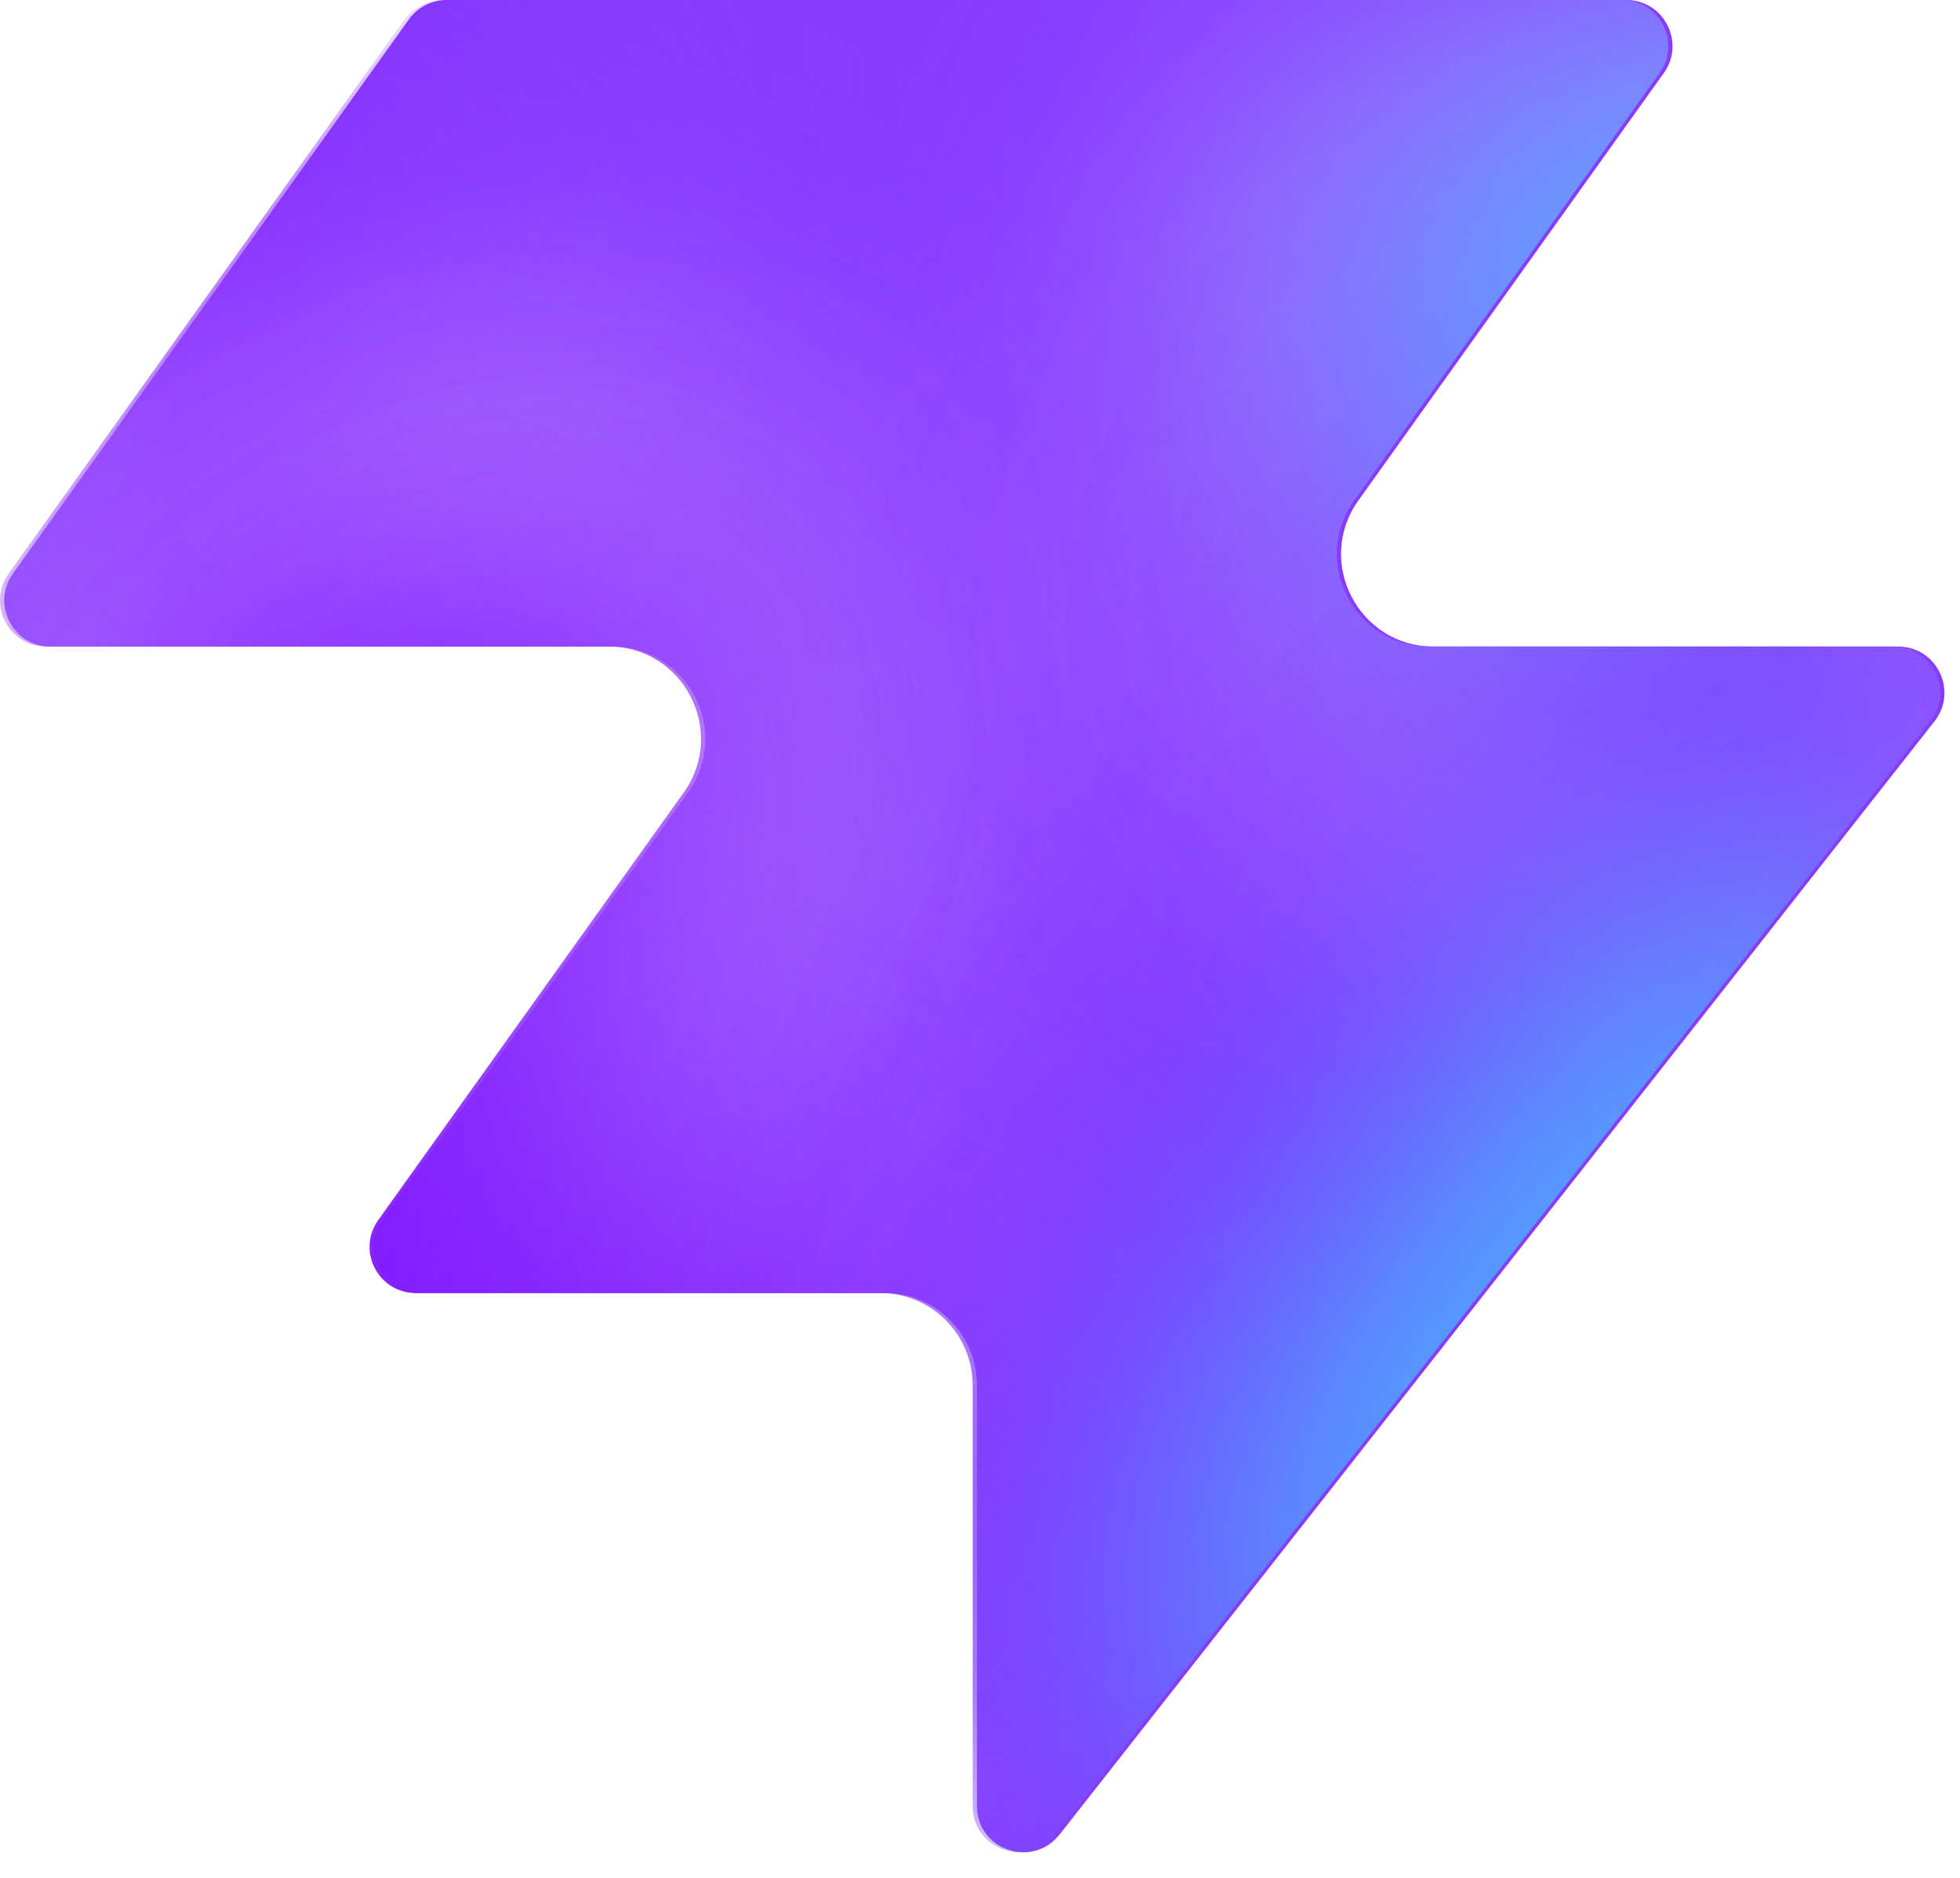
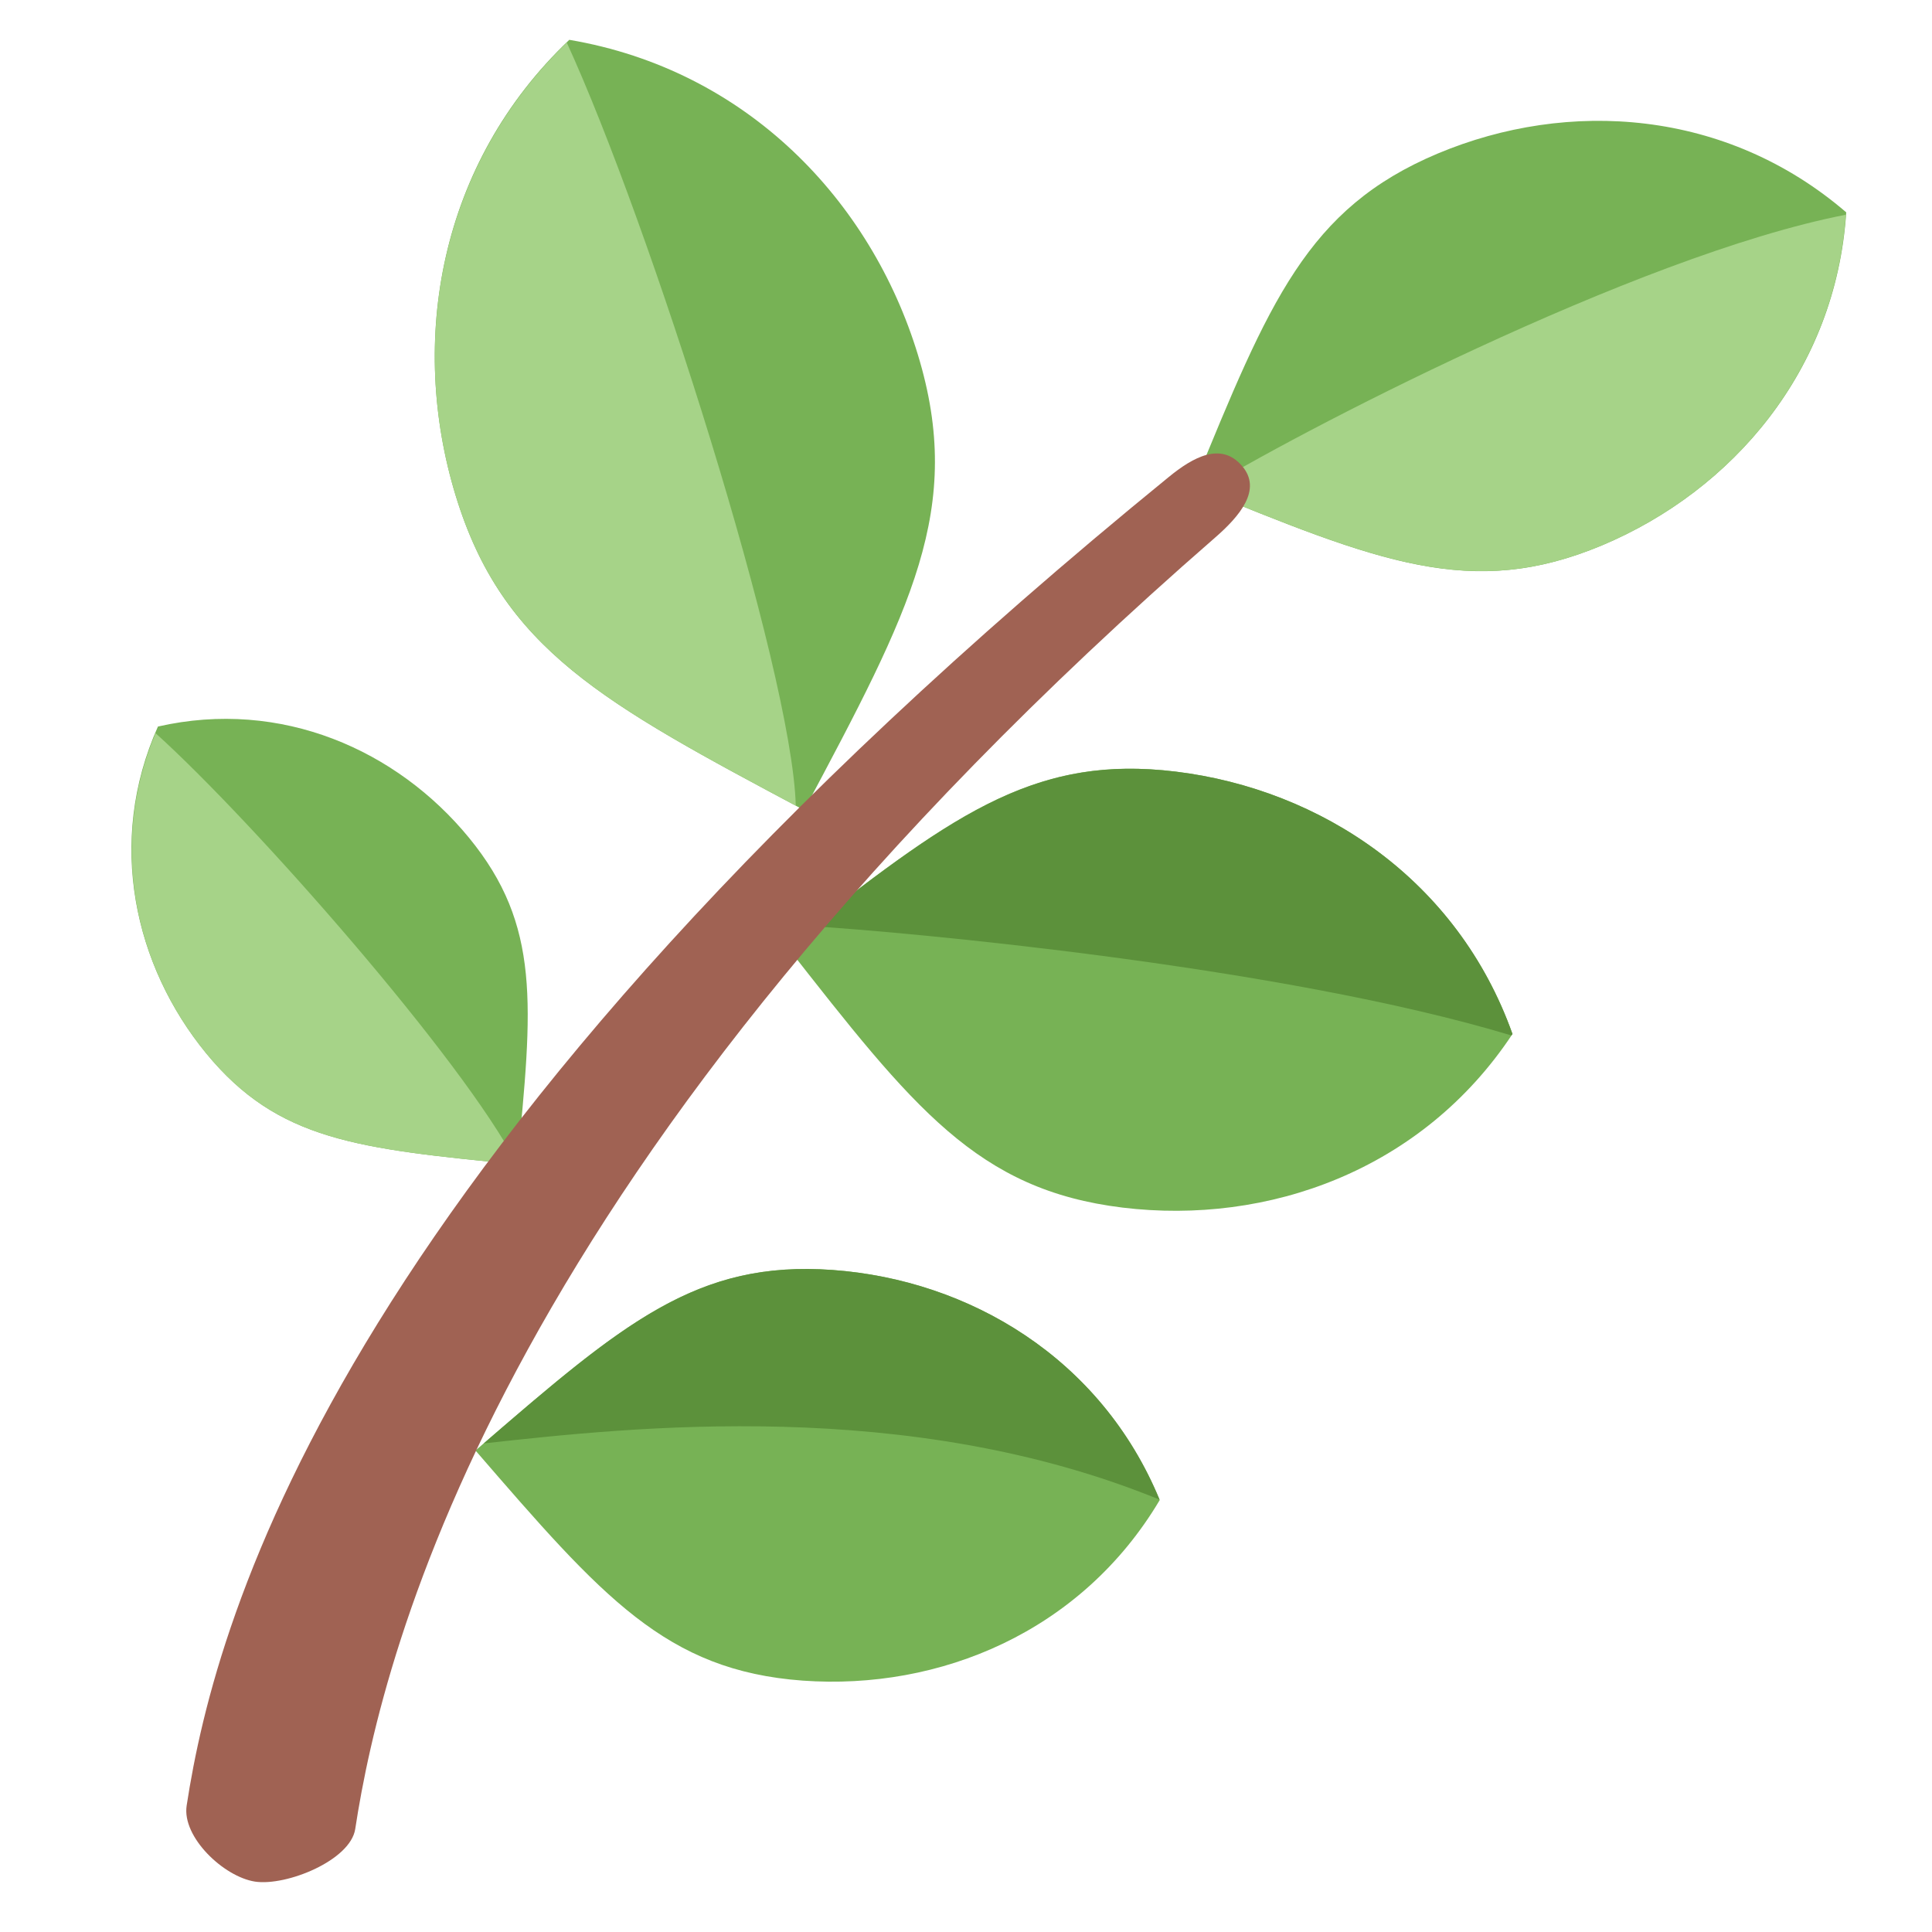
- <svg xmlns="http://www.w3.org/2000/svg" width="48" height="46" fill="none" viewBox="0 0 48 46">
-   <path fill="#863bff" d="M25.946 44.938c-.664.845-2.021.375-2.021-.698V33.937a2.26 2.26 0 0 0-2.262-2.262H10.287c-.92 0-1.456-1.04-.92-1.788l7.48-10.471c1.07-1.497 0-3.578-1.842-3.578H1.237c-.92 0-1.456-1.04-.92-1.788L10.013.474c.214-.297.556-.474.92-.474h28.894c.92 0 1.456 1.04.92 1.788l-7.48 10.471c-1.07 1.498 0 3.579 1.842 3.579h11.377c.943 0 1.473 1.088.89 1.83L25.947 44.94z" style="fill:#863bff;fill:color(display-p3 .525 .23 1);fill-opacity:1" />
-   <mask id="a" width="48" height="46" x="0" y="0" maskUnits="userSpaceOnUse" style="mask-type:alpha">
-     <path fill="#000" d="M25.842 44.938c-.664.844-2.021.375-2.021-.698V33.937a2.26 2.26 0 0 0-2.262-2.262H10.183c-.92 0-1.456-1.04-.92-1.788l7.48-10.471c1.07-1.498 0-3.579-1.842-3.579H1.133c-.92 0-1.456-1.04-.92-1.787L9.91.473c.214-.297.556-.474.92-.474h28.894c.92 0 1.456 1.04.92 1.788l-7.48 10.471c-1.07 1.498 0 3.578 1.842 3.578h11.377c.943 0 1.473 1.088.89 1.832L25.843 44.94z" style="fill:#000;fill-opacity:1" />
-   </mask>
-   <g mask="url(#a)">
-     <g filter="url(#b)">
-       <ellipse cx="5.508" cy="14.704" fill="#ede6ff" rx="5.508" ry="14.704" style="fill:#ede6ff;fill:color(display-p3 .927 .903 1);fill-opacity:1" transform="matrix(.00324 1 1 -.00324 -4.47 31.516)" />
-     </g>
-     <g filter="url(#c)">
-       <ellipse cx="10.399" cy="29.851" fill="#ede6ff" rx="10.399" ry="29.851" style="fill:#ede6ff;fill:color(display-p3 .927 .903 1);fill-opacity:1" transform="matrix(.00324 1 1 -.00324 -39.328 7.883)" />
-     </g>
-     <g filter="url(#d)">
-       <ellipse cx="5.508" cy="30.487" fill="#7e14ff" rx="5.508" ry="30.487" style="fill:#7e14ff;fill:color(display-p3 .492 .077 1);fill-opacity:1" transform="rotate(89.814 -25.913 -14.639)scale(1 -1)" />
-     </g>
-     <g filter="url(#e)">
-       <ellipse cx="5.508" cy="30.599" fill="#7e14ff" rx="5.508" ry="30.599" style="fill:#7e14ff;fill:color(display-p3 .492 .077 1);fill-opacity:1" transform="rotate(89.814 -32.644 -3.334)scale(1 -1)" />
-     </g>
-     <g filter="url(#f)">
-       <ellipse cx="5.508" cy="30.599" fill="#7e14ff" rx="5.508" ry="30.599" style="fill:#7e14ff;fill:color(display-p3 .492 .077 1);fill-opacity:1" transform="matrix(.00324 1 1 -.00324 -34.34 30.47)" />
-     </g>
-     <g filter="url(#g)">
-       <ellipse cx="14.072" cy="22.078" fill="#ede6ff" rx="14.072" ry="22.078" style="fill:#ede6ff;fill:color(display-p3 .927 .903 1);fill-opacity:1" transform="rotate(93.35 24.506 48.493)scale(-1 1)" />
-     </g>
-     <g filter="url(#h)">
-       <ellipse cx="3.47" cy="21.501" fill="#7e14ff" rx="3.47" ry="21.501" style="fill:#7e14ff;fill:color(display-p3 .492 .077 1);fill-opacity:1" transform="rotate(89.009 28.708 47.59)scale(-1 1)" />
-     </g>
-     <g filter="url(#i)">
-       <ellipse cx="3.47" cy="21.501" fill="#7e14ff" rx="3.47" ry="21.501" style="fill:#7e14ff;fill:color(display-p3 .492 .077 1);fill-opacity:1" transform="rotate(89.009 28.708 47.59)scale(-1 1)" />
-     </g>
-     <g filter="url(#j)">
-       <ellipse cx=".387" cy="8.972" fill="#7e14ff" rx="4.407" ry="29.108" style="fill:#7e14ff;fill:color(display-p3 .492 .077 1);fill-opacity:1" transform="rotate(39.51 .387 8.972)" />
-     </g>
-     <g filter="url(#k)">
-       <ellipse cx="47.523" cy="-6.092" fill="#7e14ff" rx="4.407" ry="29.108" style="fill:#7e14ff;fill:color(display-p3 .492 .077 1);fill-opacity:1" transform="rotate(37.892 47.523 -6.092)" />
-     </g>
-     <g filter="url(#l)">
-       <ellipse cx="41.412" cy="6.333" fill="#47bfff" rx="5.971" ry="9.665" style="fill:#47bfff;fill:color(display-p3 .28 .748 1);fill-opacity:1" transform="rotate(37.892 41.412 6.333)" />
-     </g>
-     <g filter="url(#m)">
-       <ellipse cx="-1.879" cy="38.332" fill="#7e14ff" rx="4.407" ry="29.108" style="fill:#7e14ff;fill:color(display-p3 .492 .077 1);fill-opacity:1" transform="rotate(37.892 -1.88 38.332)" />
-     </g>
-     <g filter="url(#n)">
-       <ellipse cx="-1.879" cy="38.332" fill="#7e14ff" rx="4.407" ry="29.108" style="fill:#7e14ff;fill:color(display-p3 .492 .077 1);fill-opacity:1" transform="rotate(37.892 -1.88 38.332)" />
-     </g>
-     <g filter="url(#o)">
-       <ellipse cx="35.651" cy="29.907" fill="#7e14ff" rx="4.407" ry="29.108" style="fill:#7e14ff;fill:color(display-p3 .492 .077 1);fill-opacity:1" transform="rotate(37.892 35.651 29.907)" />
-     </g>
-     <g filter="url(#p)">
-       <ellipse cx="38.418" cy="32.4" fill="#47bfff" rx="5.971" ry="15.297" style="fill:#47bfff;fill:color(display-p3 .28 .748 1);fill-opacity:1" transform="rotate(37.892 38.418 32.4)" />
-     </g>
-   </g>
-   <defs>
-     <filter id="b" width="60.045" height="41.654" x="-19.77" y="16.149" color-interpolation-filters="sRGB" filterUnits="userSpaceOnUse">
-       <feFlood flood-opacity="0" result="BackgroundImageFix" />
-       <feBlend in="SourceGraphic" in2="BackgroundImageFix" result="shape" />
-       <feGaussianBlur result="effect1_foregroundBlur_2002_17158" stdDeviation="7.659" />
-     </filter>
-     <filter id="c" width="90.34" height="51.437" x="-54.613" y="-7.533" color-interpolation-filters="sRGB" filterUnits="userSpaceOnUse">
-       <feFlood flood-opacity="0" result="BackgroundImageFix" />
-       <feBlend in="SourceGraphic" in2="BackgroundImageFix" result="shape" />
-       <feGaussianBlur result="effect1_foregroundBlur_2002_17158" stdDeviation="7.659" />
-     </filter>
-     <filter id="d" width="79.355" height="29.4" x="-49.64" y="2.03" color-interpolation-filters="sRGB" filterUnits="userSpaceOnUse">
-       <feFlood flood-opacity="0" result="BackgroundImageFix" />
-       <feBlend in="SourceGraphic" in2="BackgroundImageFix" result="shape" />
-       <feGaussianBlur result="effect1_foregroundBlur_2002_17158" stdDeviation="4.596" />
-     </filter>
-     <filter id="e" width="79.579" height="29.4" x="-45.045" y="20.029" color-interpolation-filters="sRGB" filterUnits="userSpaceOnUse">
-       <feFlood flood-opacity="0" result="BackgroundImageFix" />
-       <feBlend in="SourceGraphic" in2="BackgroundImageFix" result="shape" />
-       <feGaussianBlur result="effect1_foregroundBlur_2002_17158" stdDeviation="4.596" />
-     </filter>
-     <filter id="f" width="79.579" height="29.4" x="-43.513" y="21.178" color-interpolation-filters="sRGB" filterUnits="userSpaceOnUse">
-       <feFlood flood-opacity="0" result="BackgroundImageFix" />
-       <feBlend in="SourceGraphic" in2="BackgroundImageFix" result="shape" />
-       <feGaussianBlur result="effect1_foregroundBlur_2002_17158" stdDeviation="4.596" />
-     </filter>
-     <filter id="g" width="74.749" height="58.852" x="15.756" y="-17.901" color-interpolation-filters="sRGB" filterUnits="userSpaceOnUse">
-       <feFlood flood-opacity="0" result="BackgroundImageFix" />
-       <feBlend in="SourceGraphic" in2="BackgroundImageFix" result="shape" />
-       <feGaussianBlur result="effect1_foregroundBlur_2002_17158" stdDeviation="7.659" />
-     </filter>
-     <filter id="h" width="61.377" height="25.362" x="23.548" y="2.284" color-interpolation-filters="sRGB" filterUnits="userSpaceOnUse">
-       <feFlood flood-opacity="0" result="BackgroundImageFix" />
-       <feBlend in="SourceGraphic" in2="BackgroundImageFix" result="shape" />
-       <feGaussianBlur result="effect1_foregroundBlur_2002_17158" stdDeviation="4.596" />
-     </filter>
-     <filter id="i" width="61.377" height="25.362" x="23.548" y="2.284" color-interpolation-filters="sRGB" filterUnits="userSpaceOnUse">
-       <feFlood flood-opacity="0" result="BackgroundImageFix" />
-       <feBlend in="SourceGraphic" in2="BackgroundImageFix" result="shape" />
-       <feGaussianBlur result="effect1_foregroundBlur_2002_17158" stdDeviation="4.596" />
-     </filter>
-     <filter id="j" width="56.045" height="63.649" x="-27.636" y="-22.853" color-interpolation-filters="sRGB" filterUnits="userSpaceOnUse">
-       <feFlood flood-opacity="0" result="BackgroundImageFix" />
-       <feBlend in="SourceGraphic" in2="BackgroundImageFix" result="shape" />
-       <feGaussianBlur result="effect1_foregroundBlur_2002_17158" stdDeviation="4.596" />
-     </filter>
-     <filter id="k" width="54.814" height="64.646" x="20.116" y="-38.415" color-interpolation-filters="sRGB" filterUnits="userSpaceOnUse">
-       <feFlood flood-opacity="0" result="BackgroundImageFix" />
-       <feBlend in="SourceGraphic" in2="BackgroundImageFix" result="shape" />
-       <feGaussianBlur result="effect1_foregroundBlur_2002_17158" stdDeviation="4.596" />
-     </filter>
-     <filter id="l" width="33.541" height="35.313" x="24.641" y="-11.323" color-interpolation-filters="sRGB" filterUnits="userSpaceOnUse">
-       <feFlood flood-opacity="0" result="BackgroundImageFix" />
-       <feBlend in="SourceGraphic" in2="BackgroundImageFix" result="shape" />
-       <feGaussianBlur result="effect1_foregroundBlur_2002_17158" stdDeviation="4.596" />
-     </filter>
-     <filter id="m" width="54.814" height="64.646" x="-29.286" y="6.009" color-interpolation-filters="sRGB" filterUnits="userSpaceOnUse">
-       <feFlood flood-opacity="0" result="BackgroundImageFix" />
-       <feBlend in="SourceGraphic" in2="BackgroundImageFix" result="shape" />
-       <feGaussianBlur result="effect1_foregroundBlur_2002_17158" stdDeviation="4.596" />
-     </filter>
-     <filter id="n" width="54.814" height="64.646" x="-29.286" y="6.009" color-interpolation-filters="sRGB" filterUnits="userSpaceOnUse">
-       <feFlood flood-opacity="0" result="BackgroundImageFix" />
-       <feBlend in="SourceGraphic" in2="BackgroundImageFix" result="shape" />
-       <feGaussianBlur result="effect1_foregroundBlur_2002_17158" stdDeviation="4.596" />
-     </filter>
-     <filter id="o" width="54.814" height="64.646" x="8.244" y="-2.416" color-interpolation-filters="sRGB" filterUnits="userSpaceOnUse">
-       <feFlood flood-opacity="0" result="BackgroundImageFix" />
-       <feBlend in="SourceGraphic" in2="BackgroundImageFix" result="shape" />
-       <feGaussianBlur result="effect1_foregroundBlur_2002_17158" stdDeviation="4.596" />
-     </filter>
-     <filter id="p" width="39.409" height="43.623" x="18.713" y="10.588" color-interpolation-filters="sRGB" filterUnits="userSpaceOnUse">
-       <feFlood flood-opacity="0" result="BackgroundImageFix" />
-       <feBlend in="SourceGraphic" in2="BackgroundImageFix" result="shape" />
-       <feGaussianBlur result="effect1_foregroundBlur_2002_17158" stdDeviation="4.596" />
-     </filter>
-   </defs>
+ <svg xmlns="http://www.w3.org/2000/svg" viewBox="0 0 36 36">
+   <path fill="#77B255" d="M20.917 22.502c-2.706-.331-3.895-1.852-6.273-4.889 3.039-2.376 4.559-3.565 7.266-3.235 2.71.332 5.25 2.016 6.273 4.889-1.683 2.543-4.557 3.563-7.266 3.235zm-5.959 8.814c-2.549-.187-3.733-1.553-6.098-4.288 2.735-2.364 4.102-3.547 6.652-3.364 2.551.185 5.009 1.644 6.098 4.287-1.459 2.458-4.1 3.548-6.652 3.365zm-6.22-15.707c1.338 1.631 1.191 3.117.898 6.088-2.97-.294-4.456-.44-5.795-2.071-1.339-1.634-1.861-3.935-.898-6.088 2.301-.524 4.456.439 5.795 2.071zm21.116-5.448c-2.435 1.02-4.16.314-7.613-1.097 1.411-3.453 2.118-5.18 4.549-6.203 2.434-1.021 5.378-.826 7.612 1.096-.194 2.944-2.117 5.181-4.548 6.204zM17.103 6.608c.874 2.869-.124 4.742-2.119 8.488-3.745-1.996-5.619-2.994-6.494-5.864-.876-2.872-.315-6.18 2.118-8.49 3.308.561 5.619 2.993 6.495 5.866z" />
+   <path fill="#A6D388" d="M8.49 9.232c.862 2.828 2.702 3.843 6.338 5.781v-.005c-.07-2.521-2.733-10.876-4.267-14.214C8.172 3.102 7.62 6.381 8.49 9.232zm-5.592 4.429c-.89 2.118-.371 4.362.943 5.965 1.34 1.632 2.826 1.777 5.795 2.071-.997-1.937-4.911-6.388-6.738-8.036z" />
+   <path fill="#5C913B" d="M21.91 14.378c-2.563-.312-4.077.75-6.808 2.879 1.746.105 8.786.745 13.06 2.037.006-.01.015-.017.021-.027-1.023-2.873-3.563-4.557-6.273-4.889zm-.304 13.565c-1.091-2.637-3.545-4.094-6.094-4.279-2.5-.179-3.87.961-6.498 3.232 2.767-.305 7.905-.87 12.592 1.047z" />
+   <path fill="#A6D388" d="M22.421 9.137c3.327 1.359 5.043 2.024 7.432 1.024 2.419-1.018 4.332-3.239 4.542-6.16-3.922.761-10.391 4.15-11.974 5.136z" />
+   <path fill="#A06253" d="M4.751 35.061c-.584-.091-1.363-.831-1.273-1.416.546-3.562 2.858-12.168 18.298-24.755.458-.375.976-.659 1.364-.212.391.447-.052.95-.498 1.339C9.354 21.587 7.128 30.751 6.619 34.082c-.091.585-1.283 1.067-1.868.979z" />
</svg>
